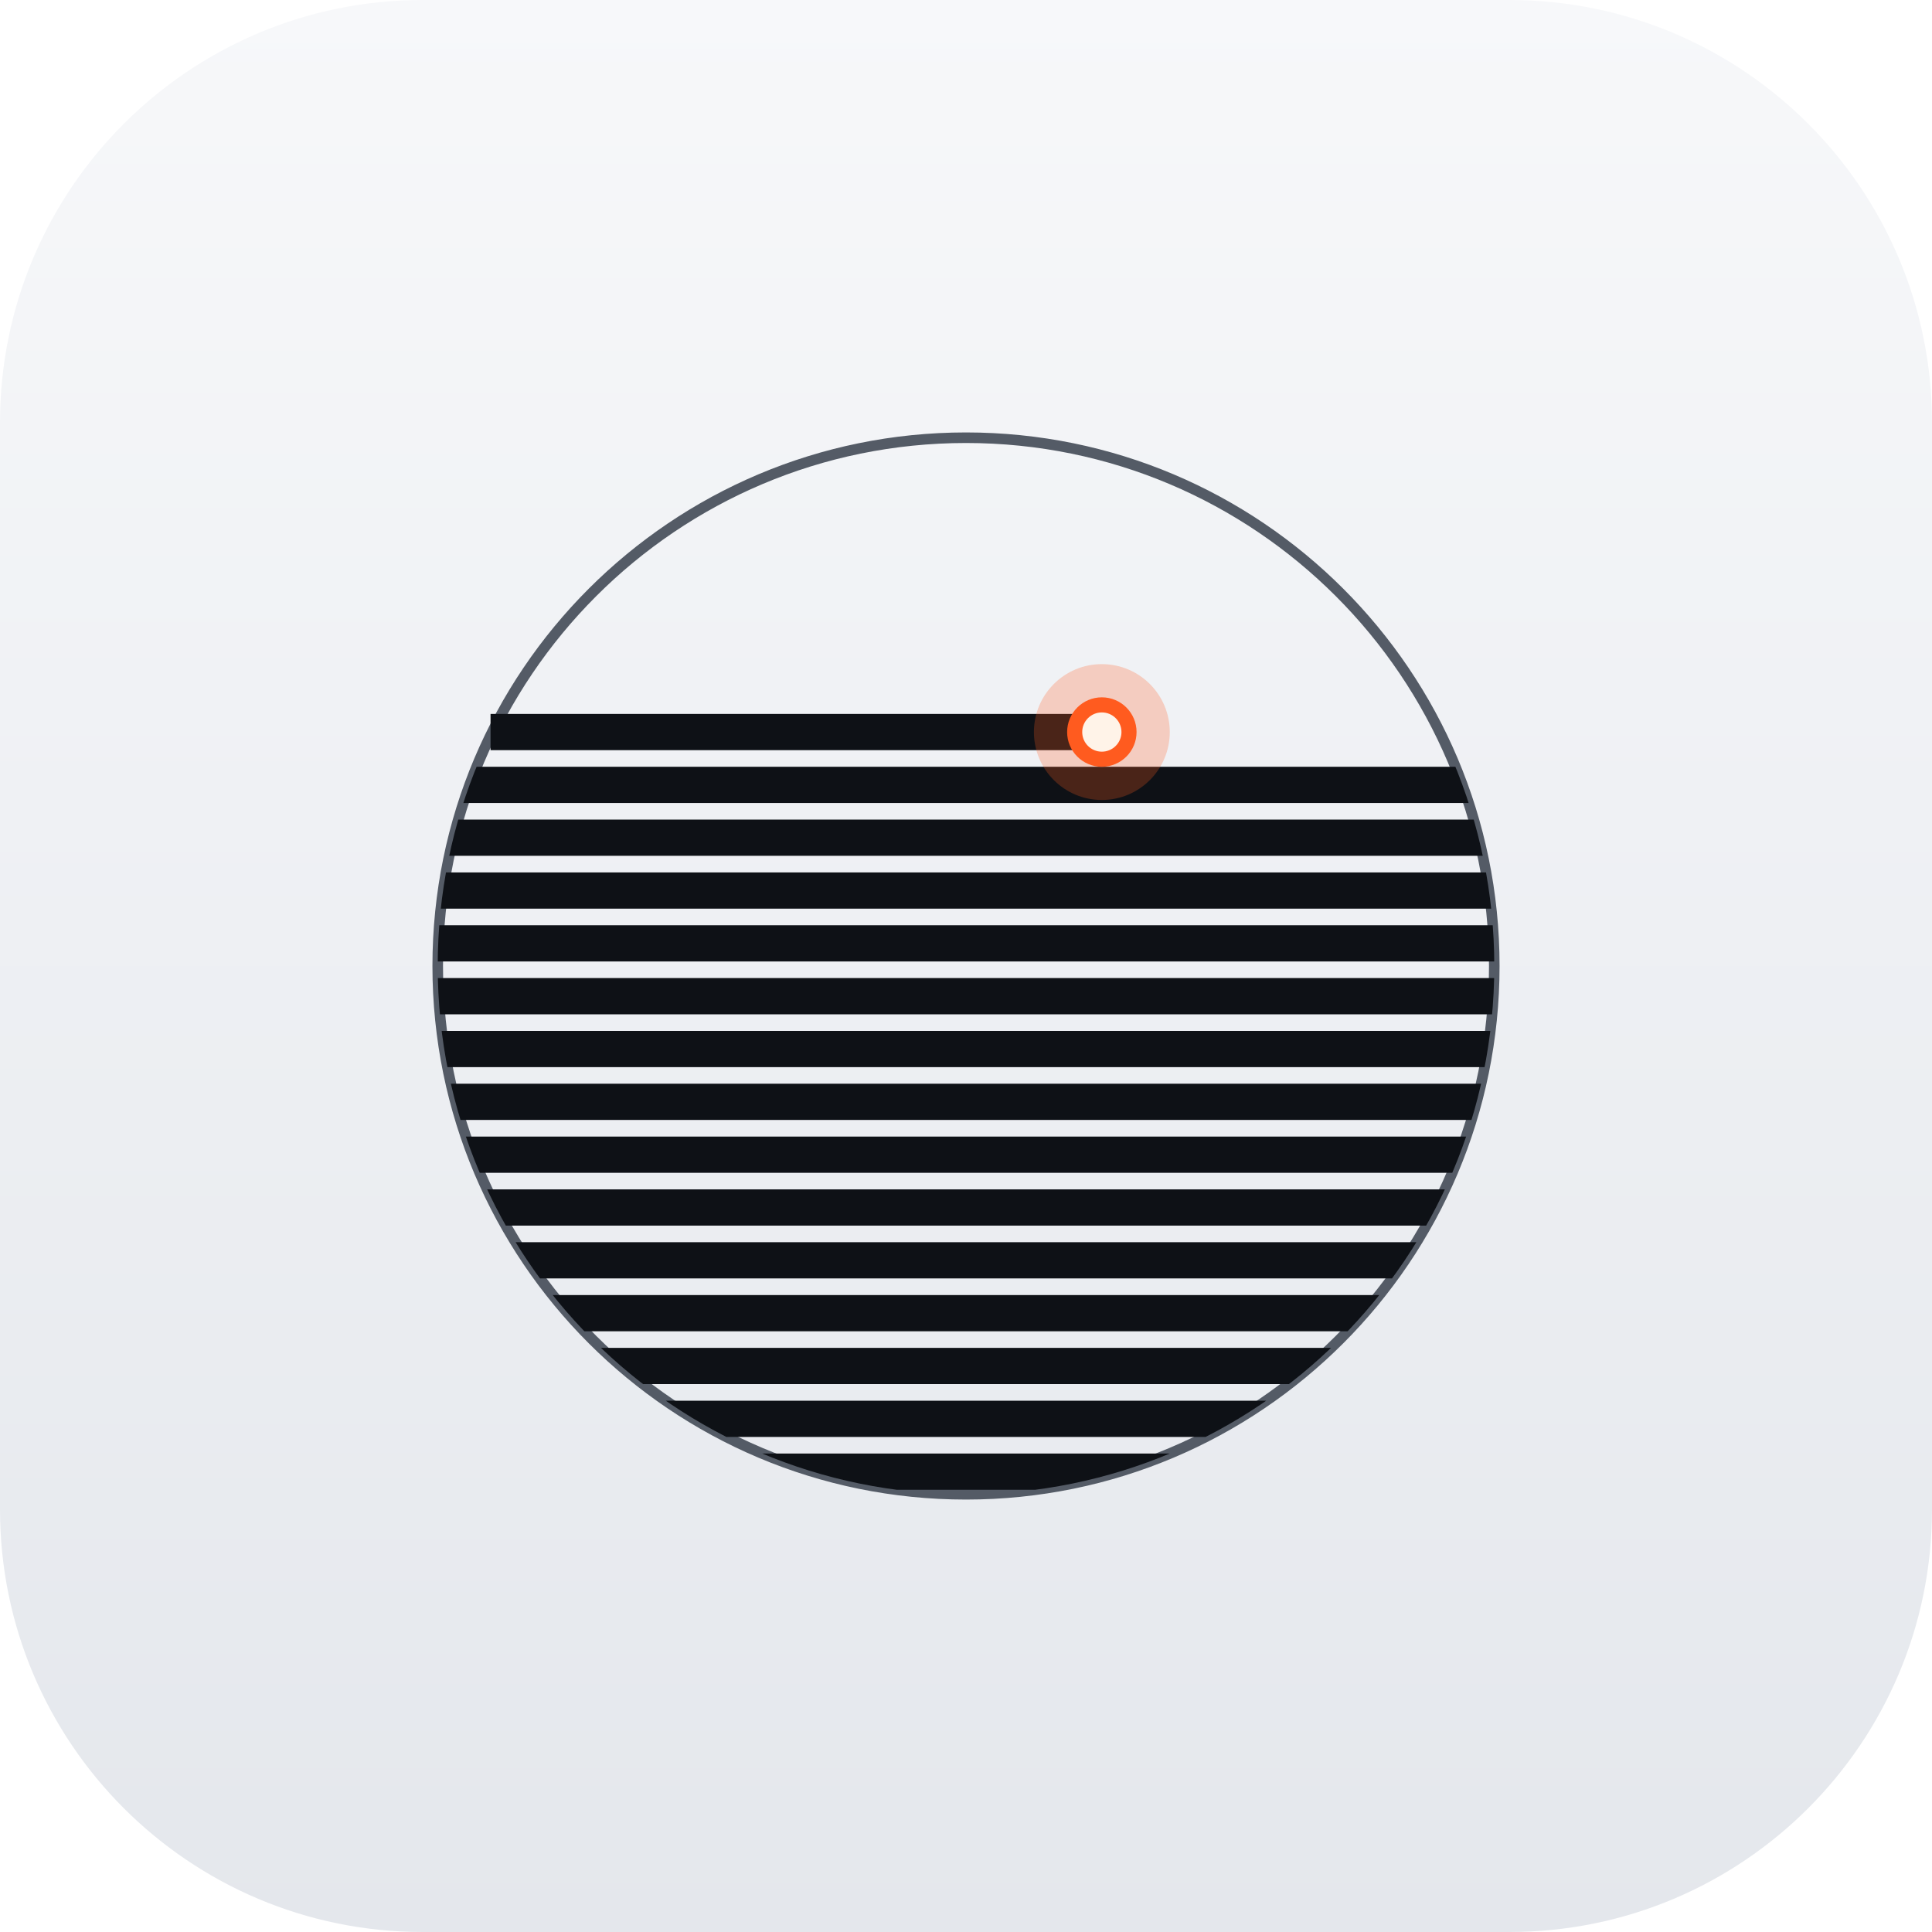
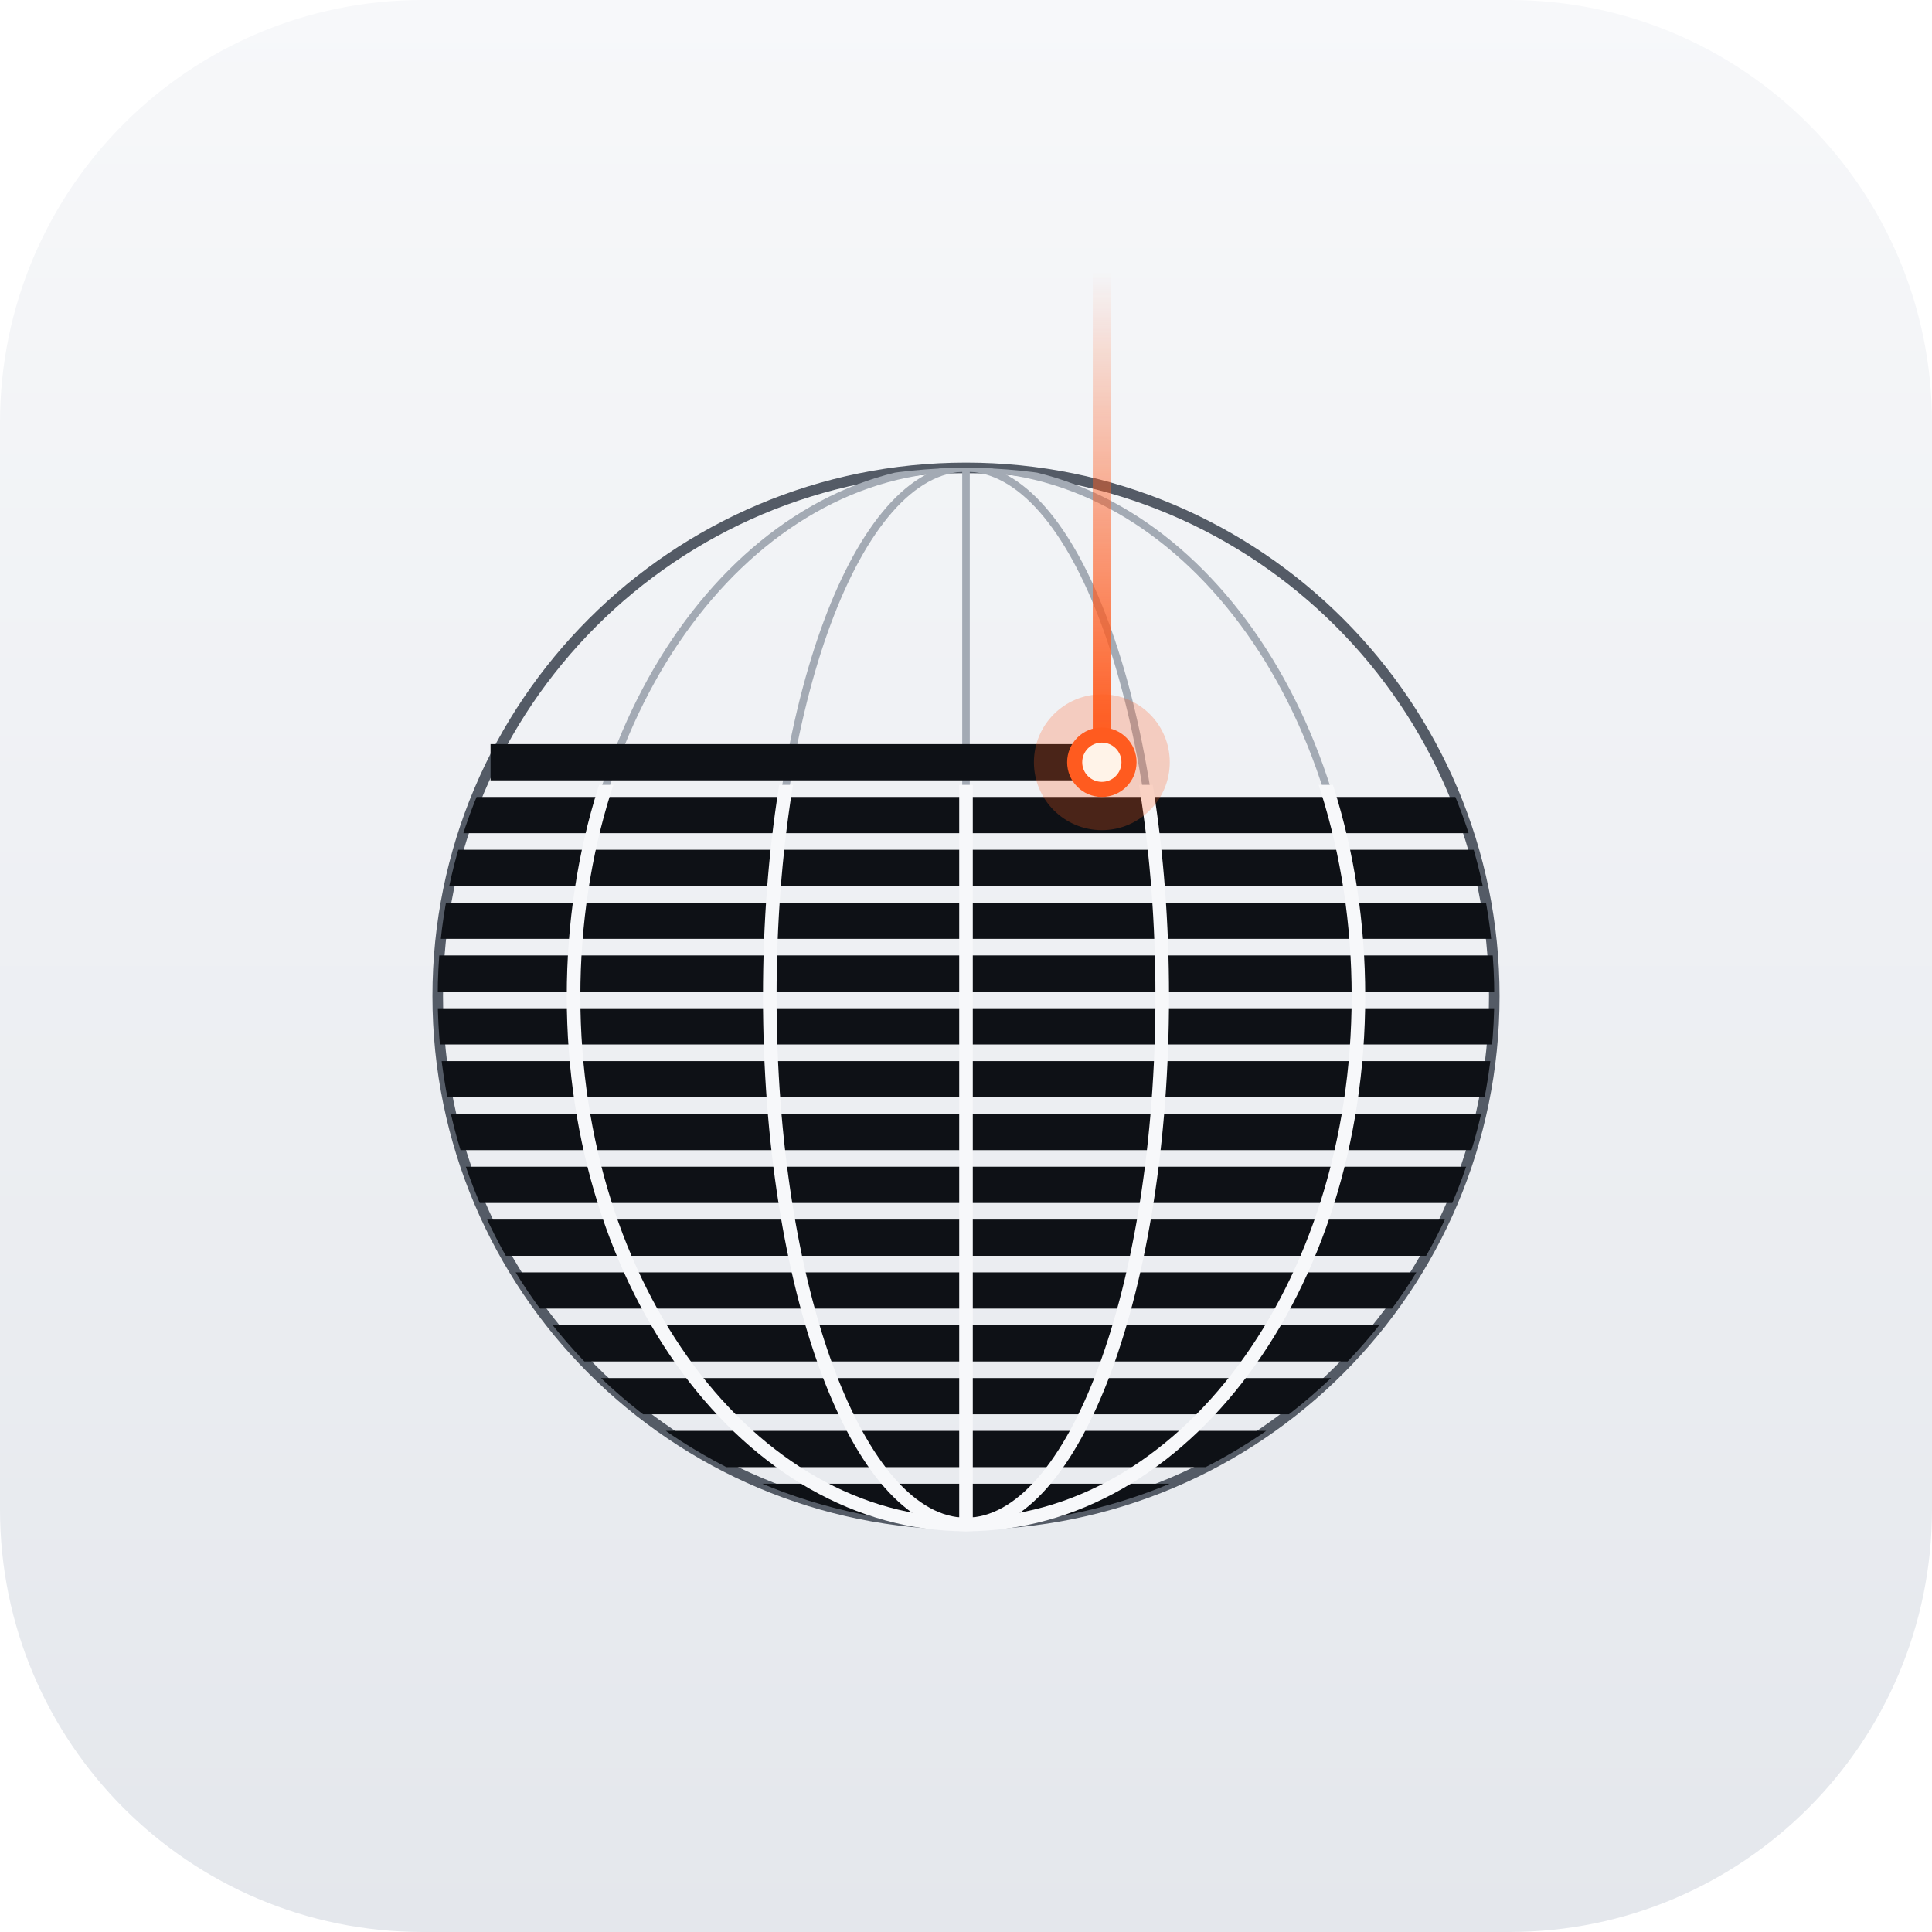
<svg xmlns="http://www.w3.org/2000/svg" viewBox="0 0 512 512" width="512" height="512">
  <defs>
    <linearGradient id="plate" x1="0" y1="0" x2="0" y2="1">
      <stop offset="0" stop-color="#f7f8fa" />
      <stop offset="1" stop-color="#e4e7ec" />
    </linearGradient>
+     <linearGradient id="ray" gradientUnits="userSpaceOnUse" x1="0" y1="4" x2="0" y2="66">
+       <stop offset="0" stop-color="#ff5b1f" stop-opacity="0" />
+       <stop offset="1" stop-color="#ff5b1f" />
+     </linearGradient>
    <clipPath id="orb">
      <circle cx="100" cy="100" r="70" />
    </clipPath>
+     <clipPath id="built">
+       <rect x="20" y="72" width="160" height="110" />
+     </clipPath>
  </defs>
  <rect width="512" height="512" rx="112" fill="url(#plate)" />
-   <g transform="translate(56 56) scale(2)">
+   <g transform="translate(56 64) scale(2)">
    <circle cx="100" cy="100" r="70" fill="none" stroke="#545b66" stroke-width="1.4" />
+     <g clip-path="url(#orb)">
+       <ellipse cx="100" cy="100" rx="26" ry="70" fill="none" stroke="#a3aab4" stroke-width="1" />
+       <ellipse cx="100" cy="100" rx="52" ry="70" fill="none" stroke="#a3aab4" stroke-width="1" />
+       <line x1="100" x2="100" y1="30" y2="170" stroke="#a3aab4" stroke-width="1" />
+     </g>
    <g clip-path="url(#orb)" stroke="#0e1116" stroke-width="4.8">
      <line x1="28" x2="172" y1="167" y2="167" />
      <line x1="28" x2="172" y1="160" y2="160" />
      <line x1="28" x2="172" y1="153" y2="153" />
      <line x1="28" x2="172" y1="146" y2="146" />
      <line x1="28" x2="172" y1="139" y2="139" />
      <line x1="28" x2="172" y1="132" y2="132" />
      <line x1="28" x2="172" y1="125" y2="125" />
      <line x1="28" x2="172" y1="118" y2="118" />
      <line x1="28" x2="172" y1="111" y2="111" />
      <line x1="28" x2="172" y1="104" y2="104" />
      <line x1="28" x2="172" y1="97" y2="97" />
      <line x1="28" x2="172" y1="90" y2="90" />
      <line x1="28" x2="172" y1="83" y2="83" />
      <line x1="28" x2="172" y1="76" y2="76" />
    </g>
+     <g clip-path="url(#built)">
+       <ellipse cx="100" cy="100" rx="26" ry="70" fill="none" stroke="#f7f8fa" stroke-width="1.8" />
+       <ellipse cx="100" cy="100" rx="52" ry="70" fill="none" stroke="#f7f8fa" stroke-width="1.8" />
+       <line x1="100" x2="100" y1="30" y2="170" stroke="#f7f8fa" stroke-width="1.8" />
+     </g>
    <line x1="37" x2="118" y1="69" y2="69" stroke="#0e1116" stroke-width="4.8" />
+     <line x1="118" x2="118" y1="4" y2="66" stroke="url(#ray)" stroke-width="2.4" />
    <circle cx="118" cy="69" r="9" fill="#ff5b1f" opacity="0.25" />
    <circle cx="118" cy="69" r="3.6" fill="#fff3e8" stroke="#ff5b1f" stroke-width="2" />
  </g>
</svg>
